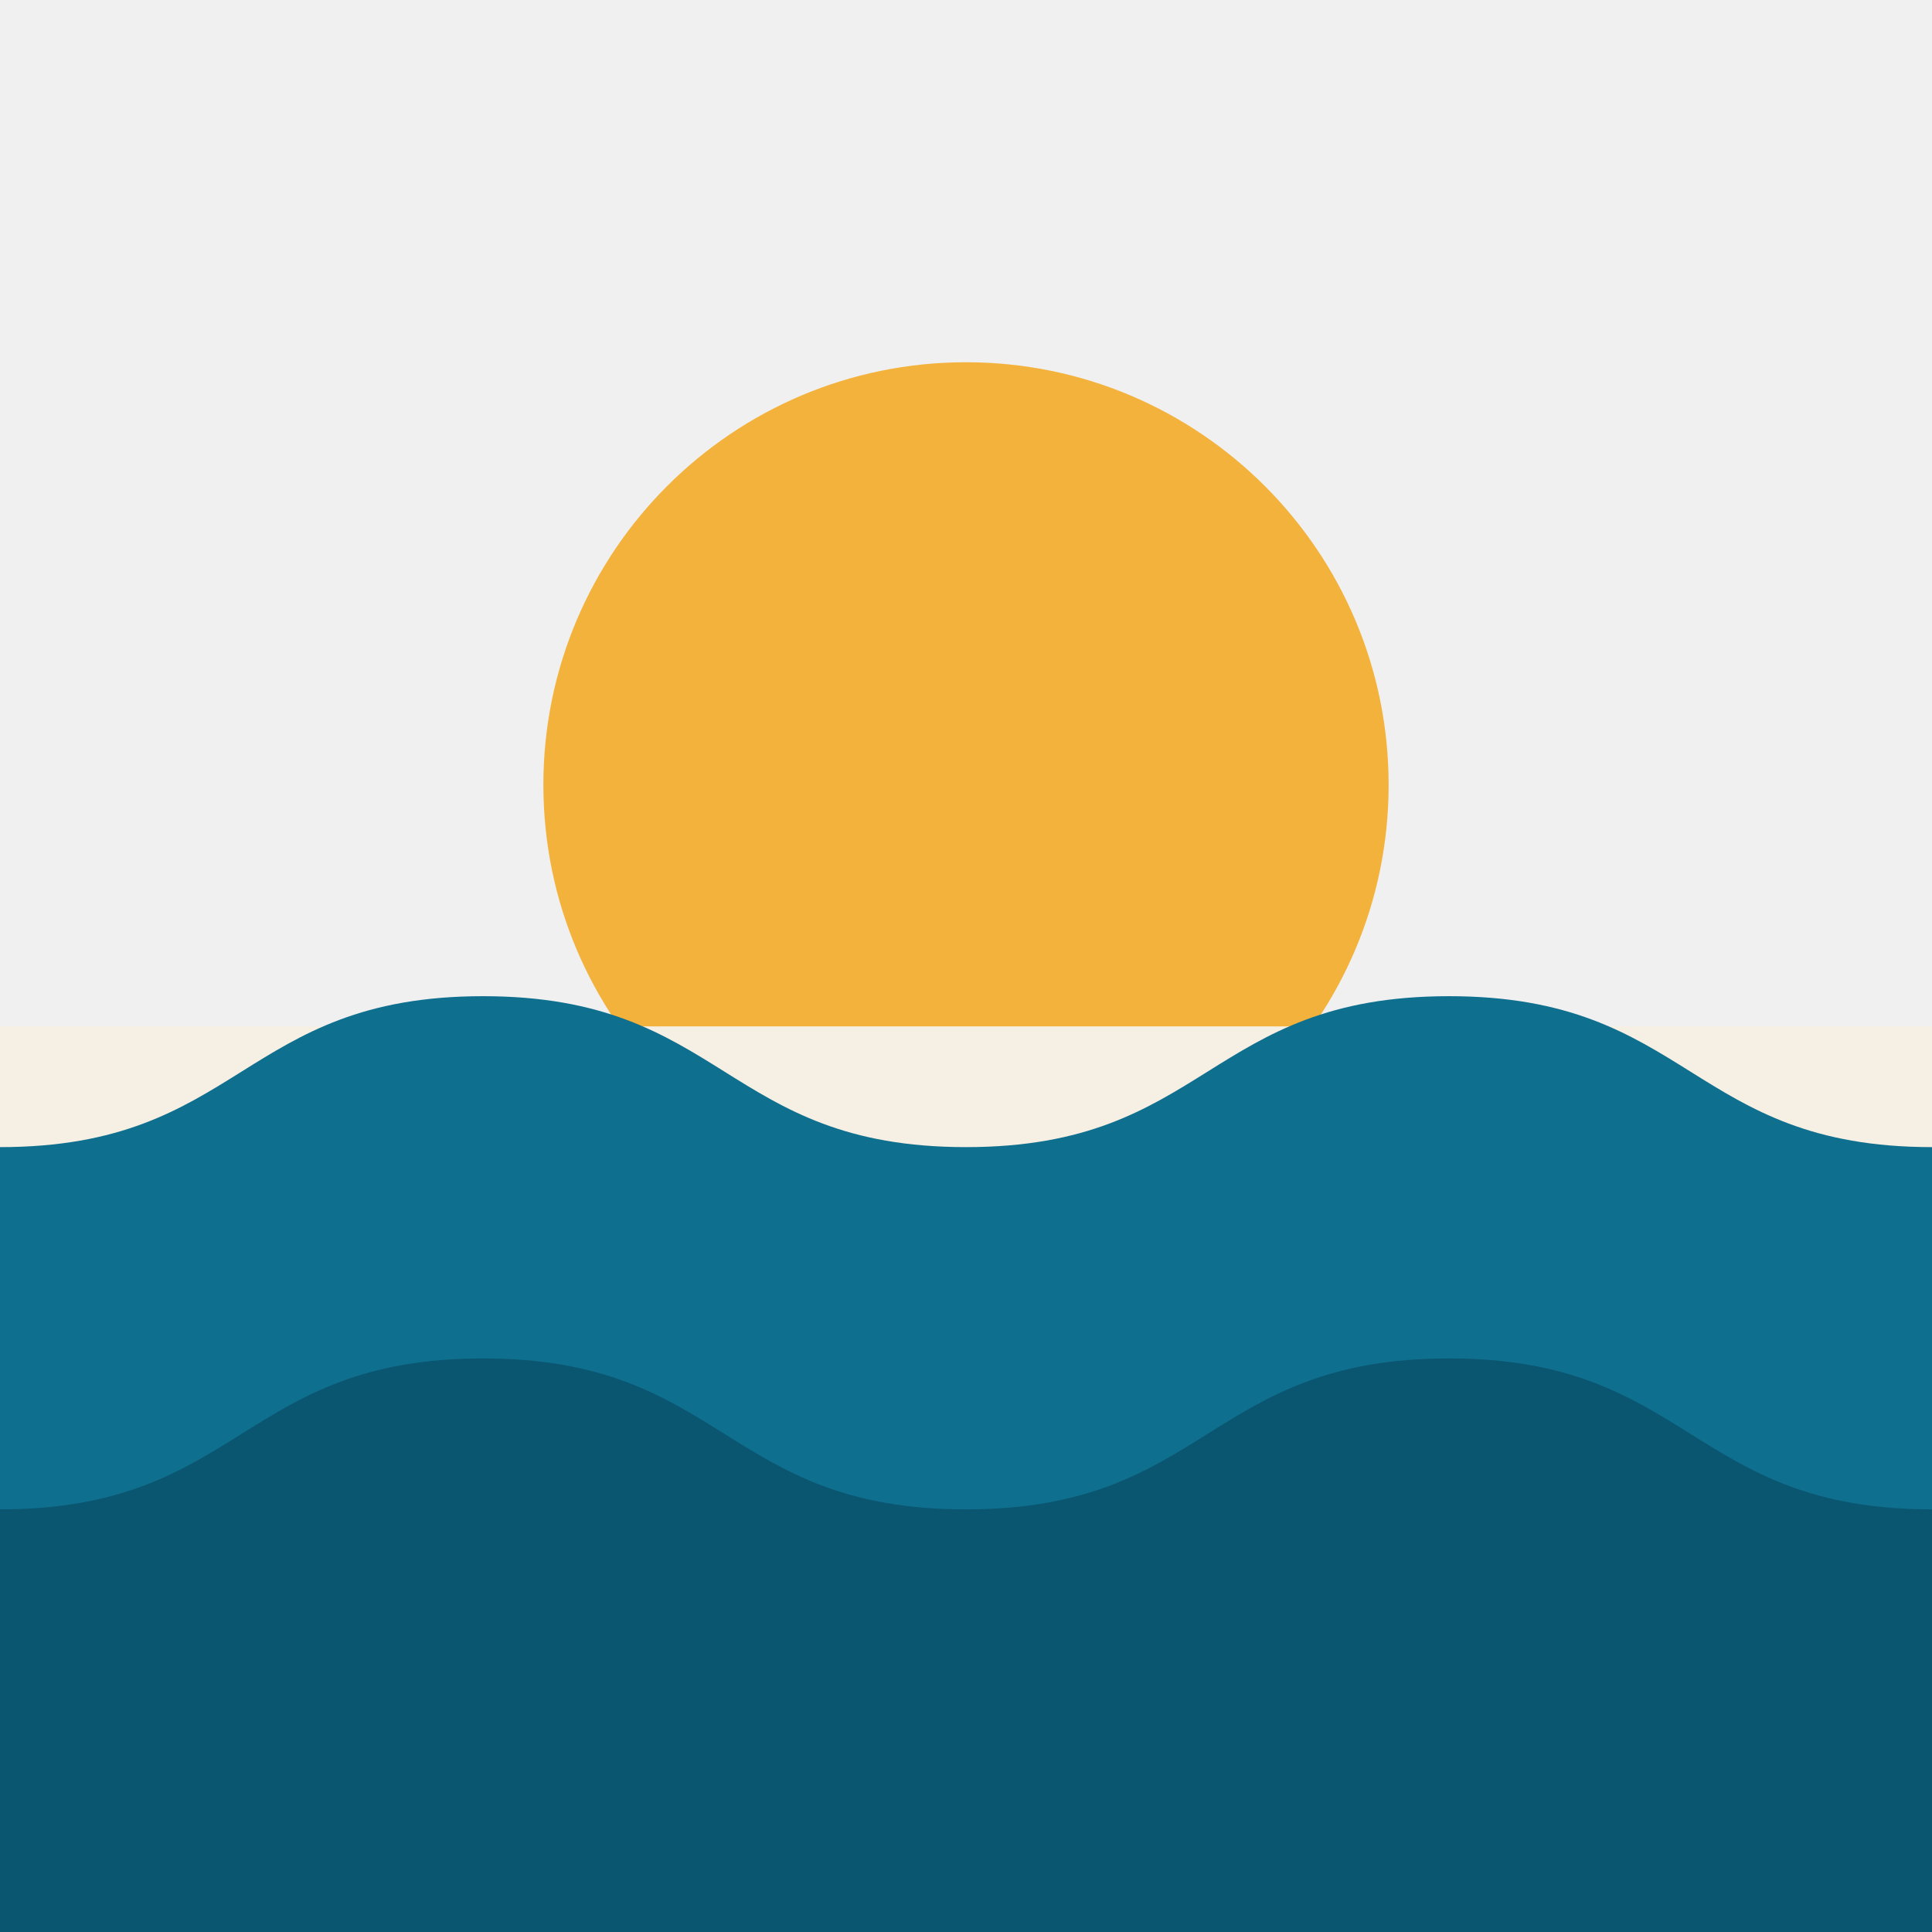
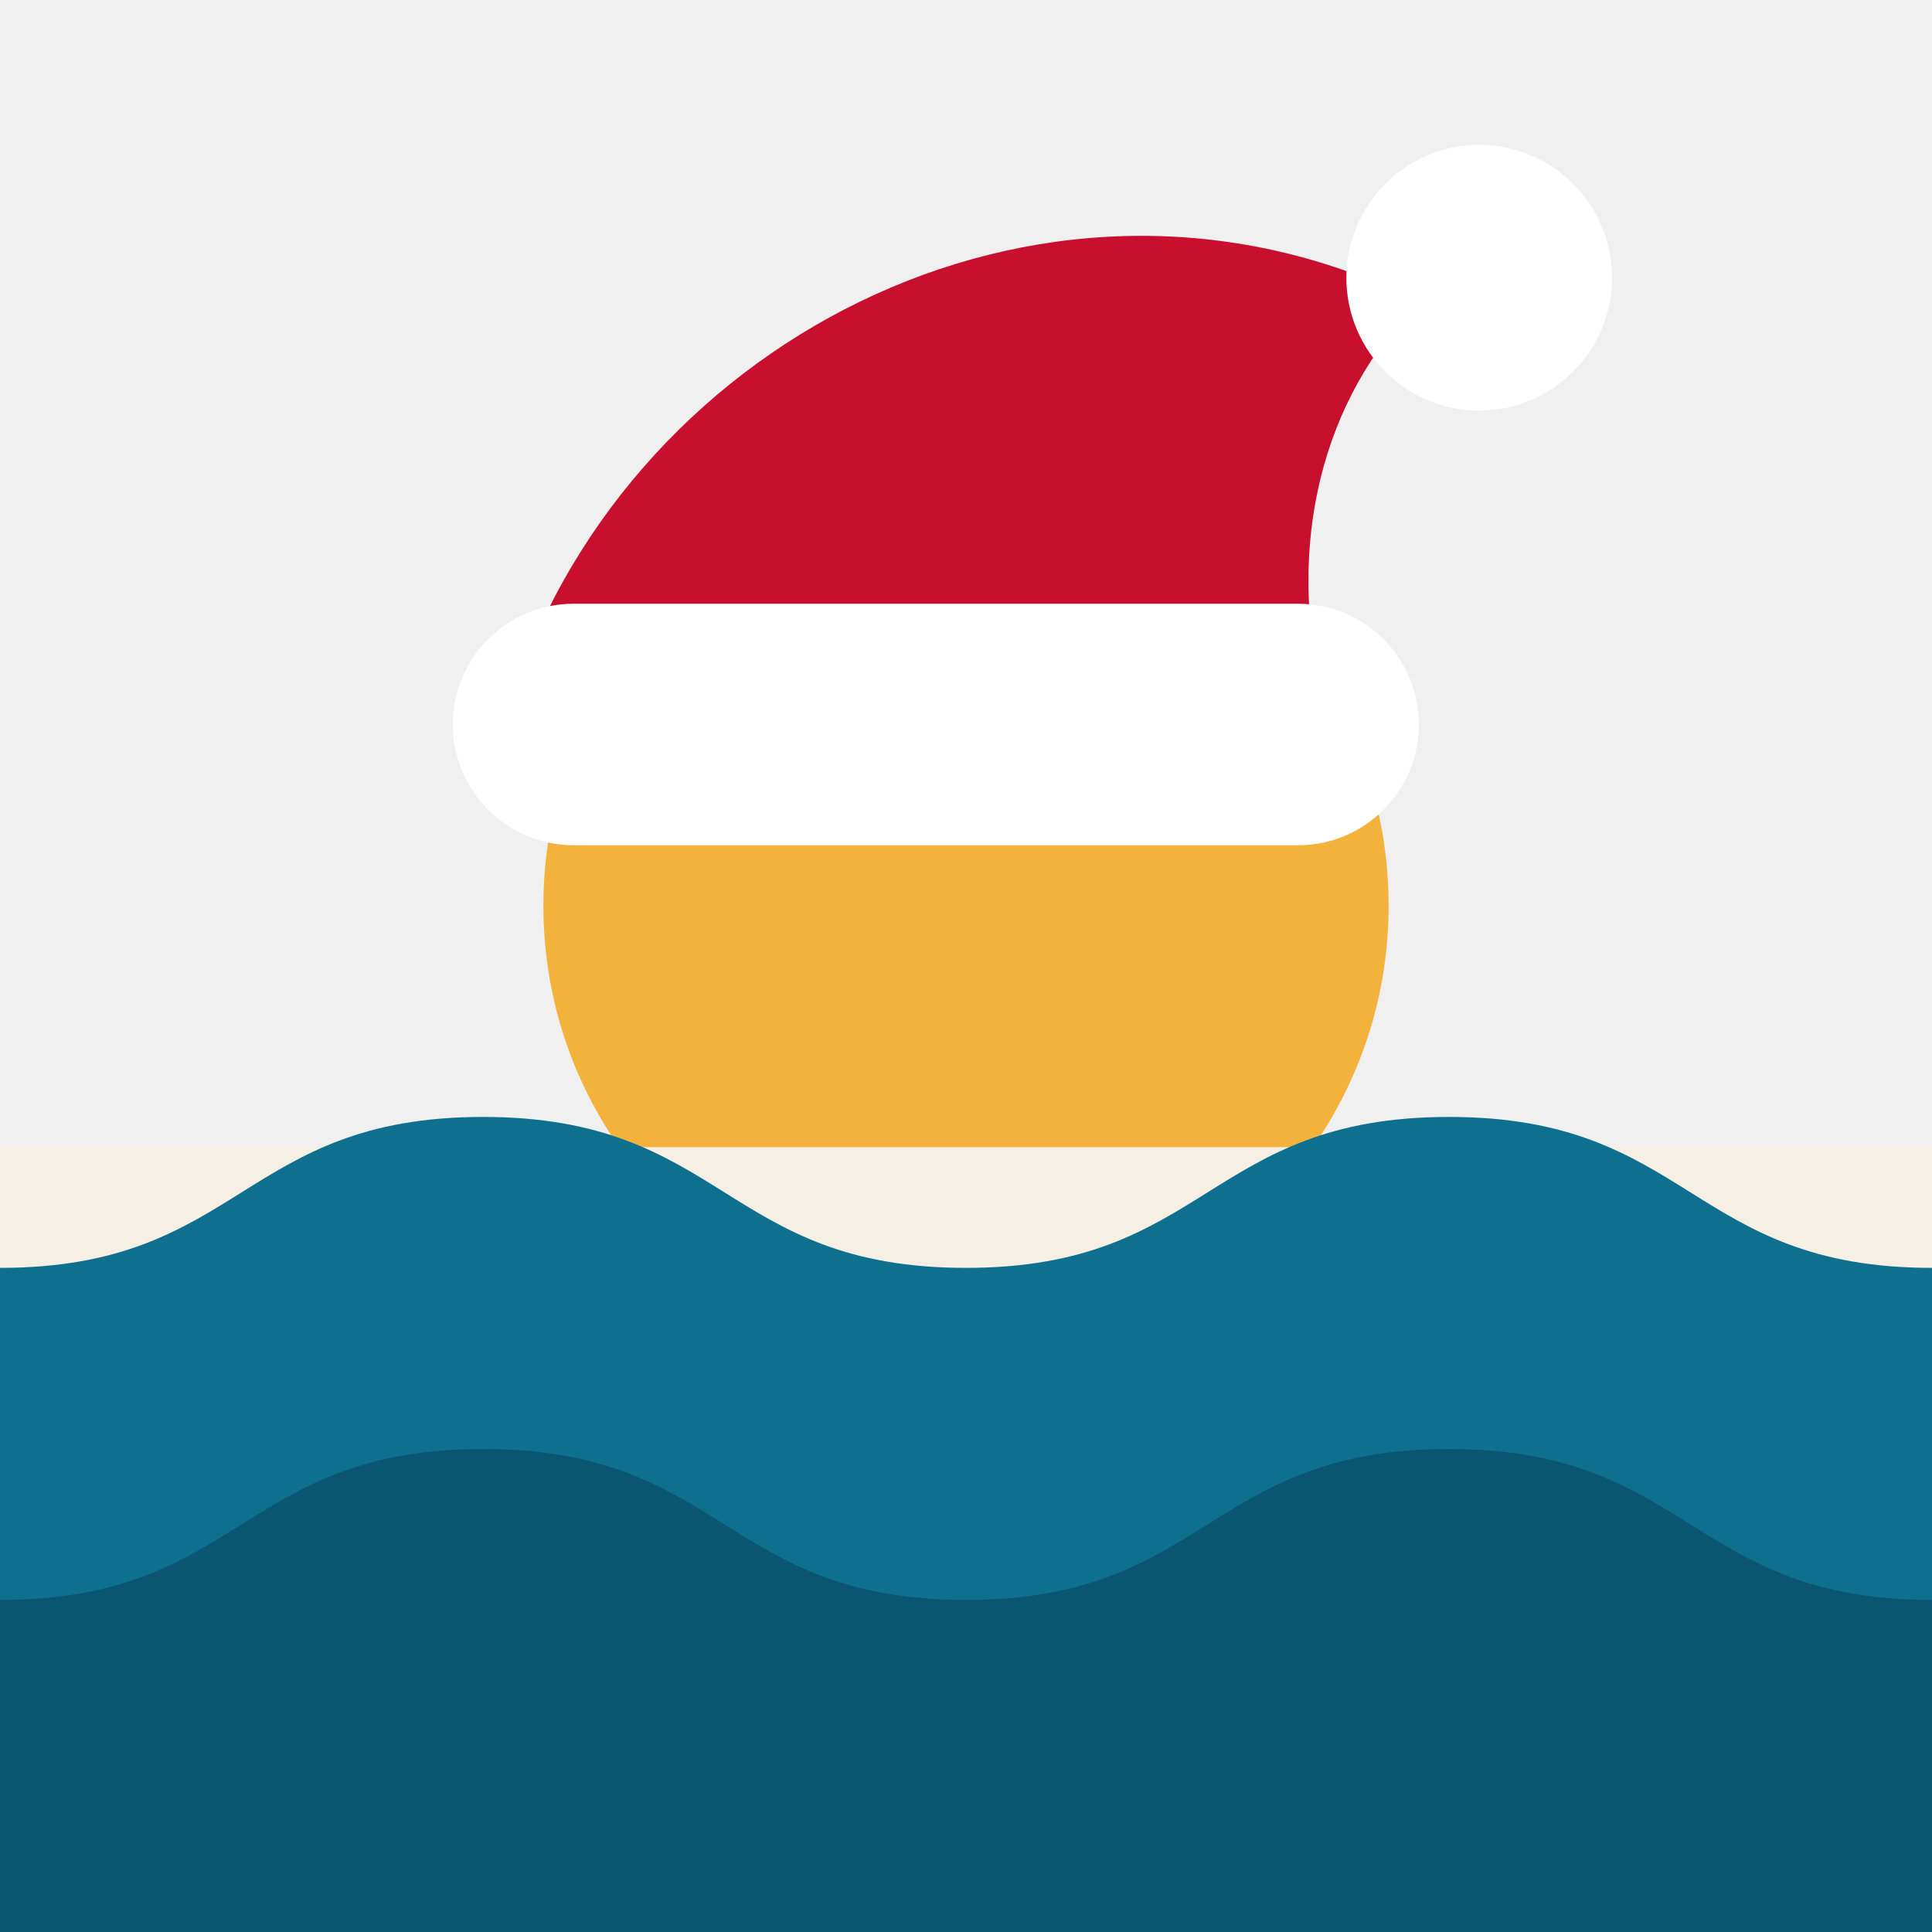
<svg xmlns="http://www.w3.org/2000/svg" viewBox="0 0 32 32">
-   <circle cx="16" cy="13" r="7" fill="#f3b23c" />
-   <rect x="0" y="17" width="32" height="15" fill="#f6efe3" />
-   <path d="M0 19c4 0 4-2.5 8-2.5s4 2.5 8 2.5 4-2.5 8-2.5 4 2.5 8 2.5V32H0z" fill="#0f6f8f" />
-   <path d="M0 25c4 0 4-2.5 8-2.5s4 2.5 8 2.5 4-2.5 8-2.5 4 2.5 8 2.5V32H0z" fill="#0a5670" />
+   <circle cx="16" cy="15" r="7" fill="#f3b23c" />
+   <path d="M8.5 11.5c2-6 9-9.5 15-6.5-1.6 1.6-2.2 4-1.6 6.5z" fill="#c8102e" />
+   <rect x="7.5" y="10" width="16" height="4" rx="2" fill="#fff" />
+   <circle cx="24.5" cy="4.6" r="2.2" fill="#fff" />
+   <rect x="0" y="19" width="32" height="13" fill="#f6efe3" />
+   <path d="M0 21c4 0 4-2.5 8-2.5s4 2.5 8 2.5 4-2.5 8-2.5 4 2.5 8 2.5V32H0z" fill="#0f6f8f" />
+   <path d="M0 26.5c4 0 4-2.5 8-2.5s4 2.5 8 2.5 4-2.5 8-2.5 4 2.5 8 2.5V32H0z" fill="#0a5670" />
</svg>
